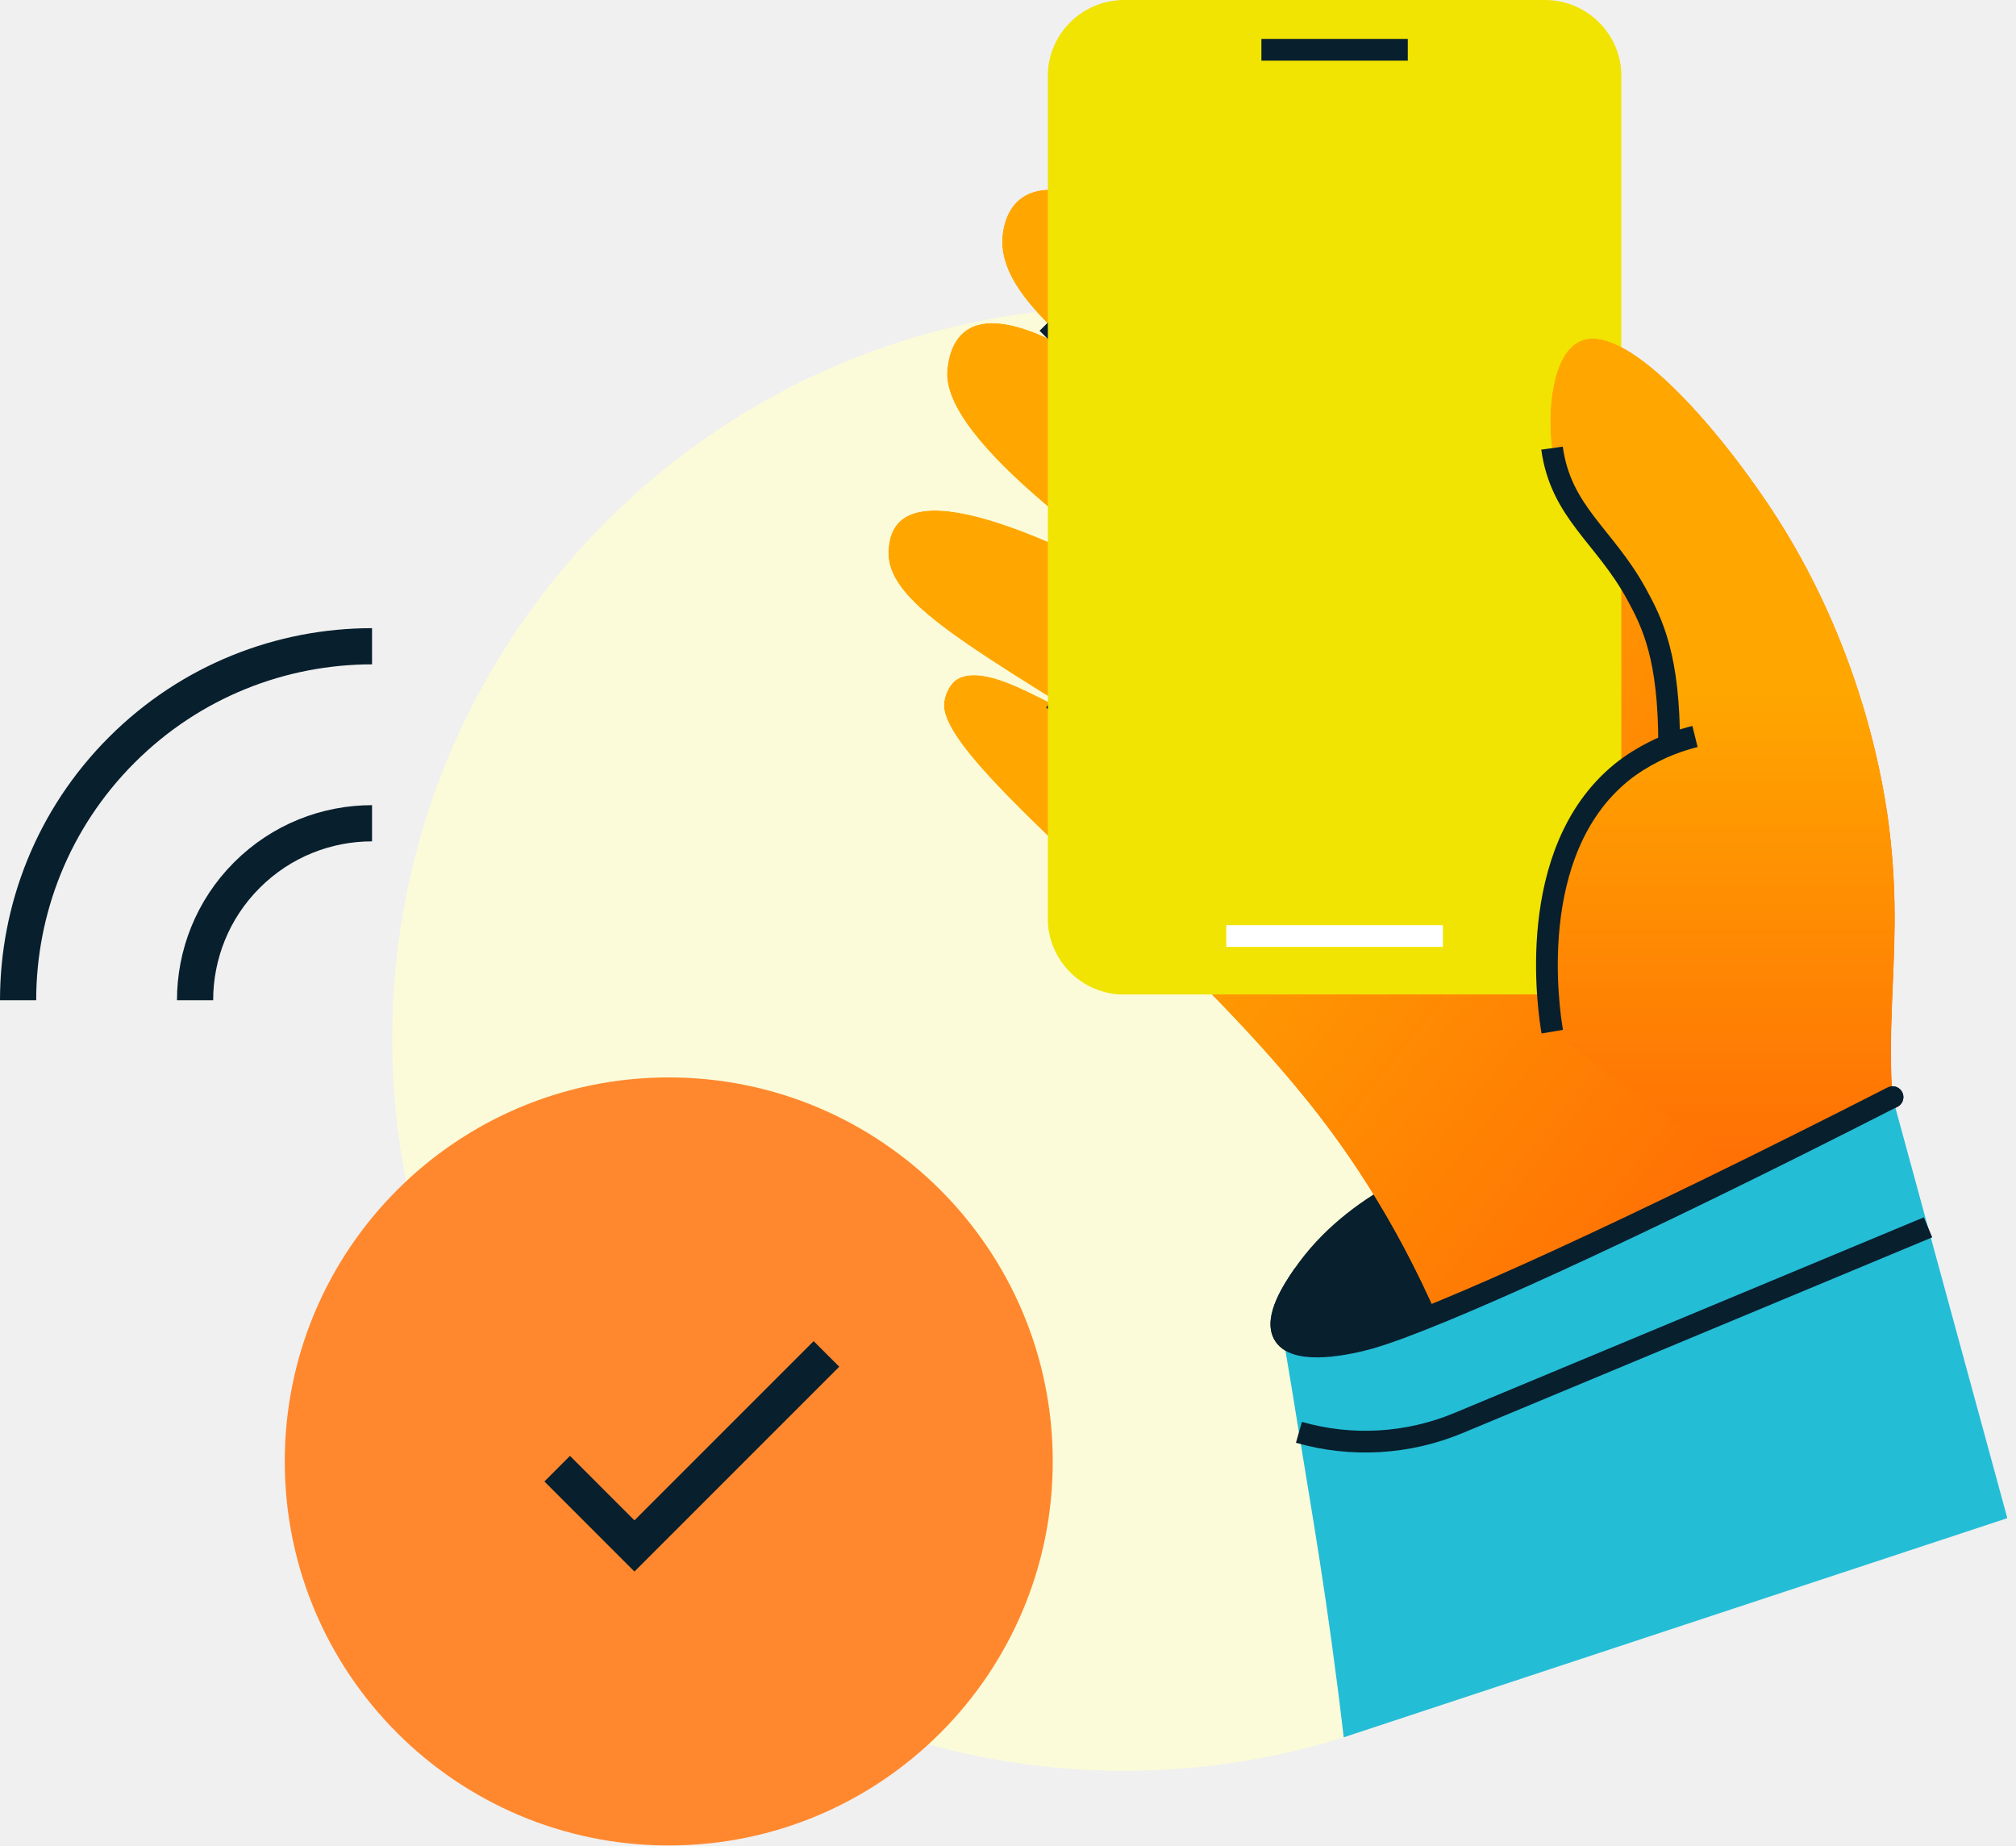
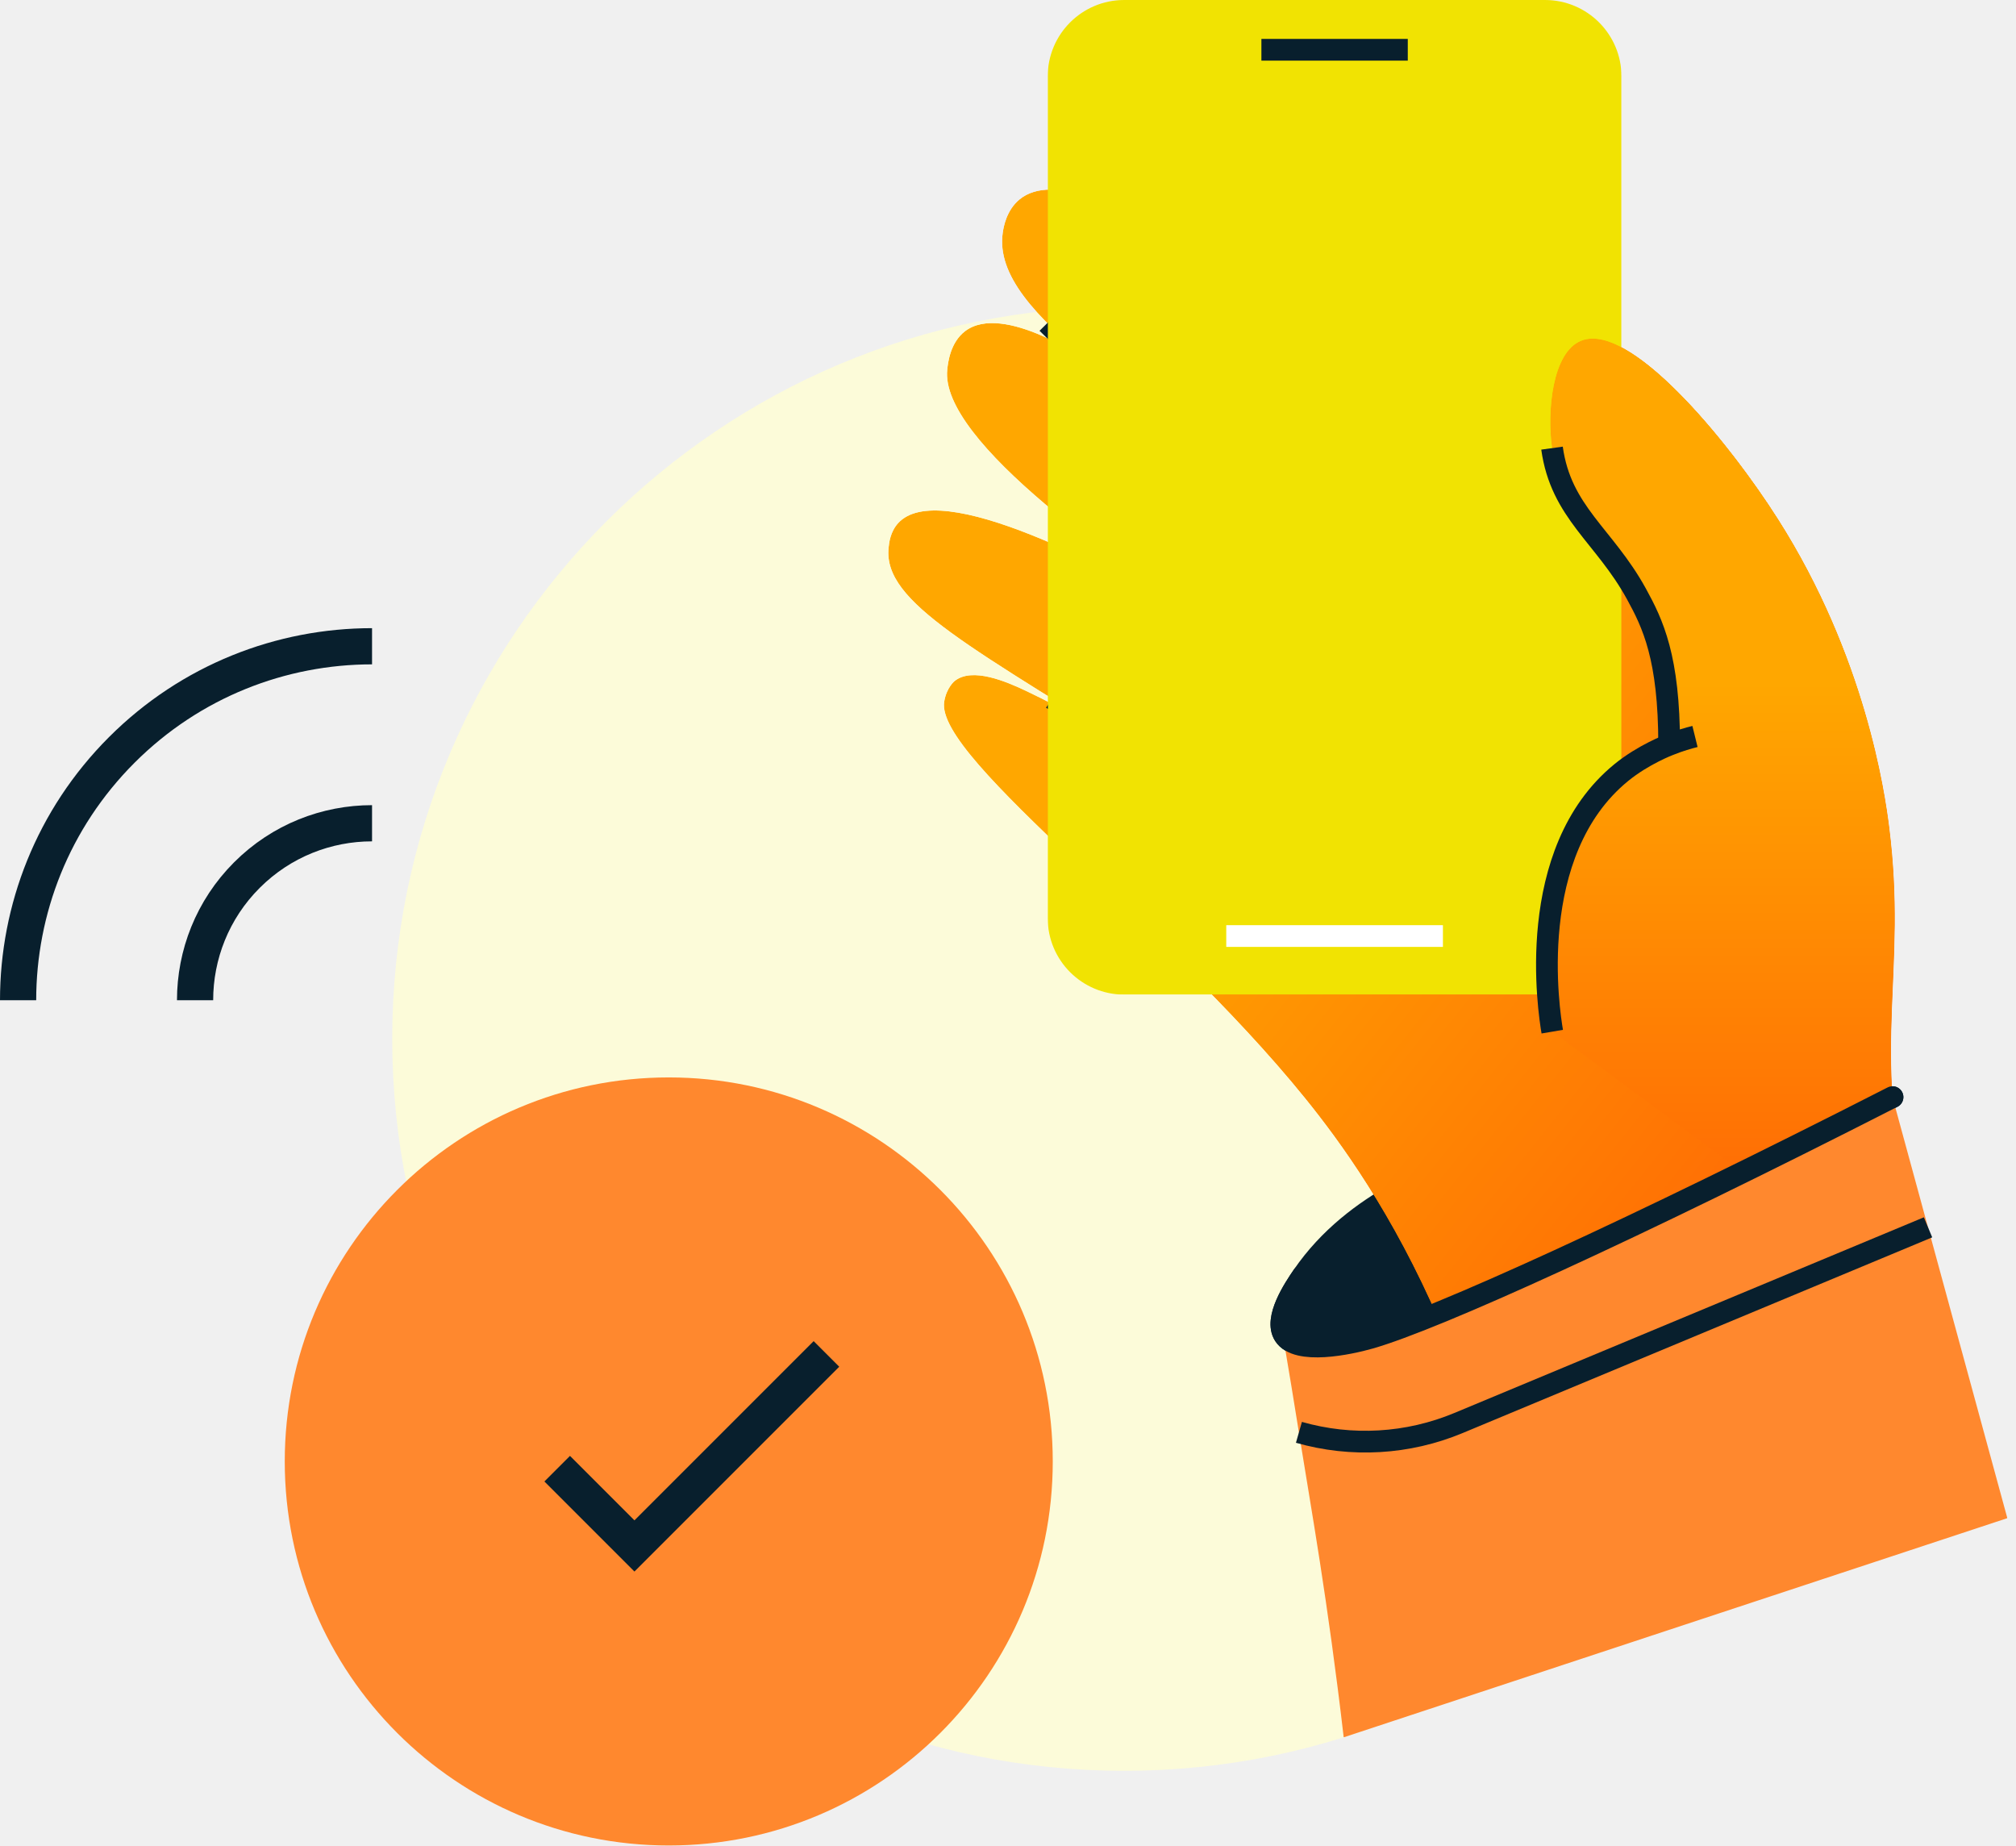
<svg xmlns="http://www.w3.org/2000/svg" width="189" height="173" viewBox="0 0 189 173" fill="none">
  <path fill-rule="evenodd" clip-rule="evenodd" d="M36.772 97.379C36.772 135.277 67.495 166 105.394 166C143.292 166 174.015 135.277 174.015 97.379C174.015 59.48 143.292 28.757 105.394 28.757C67.495 28.757 36.772 59.48 36.772 97.379Z" fill="#FCFBD9" />
  <path fill-rule="evenodd" clip-rule="evenodd" d="M98.696 137C98.696 156.882 82.579 173 62.696 173C42.815 173 26.696 156.882 26.696 137C26.696 117.118 42.815 101 62.696 101C82.579 101 98.696 117.118 98.696 137Z" fill="#FF882E" />
-   <path fill-rule="evenodd" clip-rule="evenodd" d="M77.479 126.921L59.479 144.921L52.236 137.677" fill="#FF882E" />
  <path d="M77.479 126.921L59.479 144.921L52.236 137.677" stroke="#081F2D" stroke-width="3.393" />
  <path d="M1.697 93.764C1.697 85.272 4.936 76.78 11.415 70.301C17.895 63.822 26.387 60.582 34.879 60.582" stroke="#081F2D" stroke-width="3.393" />
  <path d="M18.288 93.765C18.288 89.519 19.908 85.273 23.147 82.033C26.387 78.794 30.633 77.174 34.879 77.174" stroke="#081F2D" stroke-width="3.393" />
  <path fill-rule="evenodd" clip-rule="evenodd" d="M138.142 108.853C135.432 109.701 127.018 112.462 122.142 119.586C121.327 120.777 119.422 123.62 120.402 125.155C121.604 127.038 126.501 125.983 128.416 125.437C134.575 123.68 153.016 115.296 177.424 102.847C168.766 103.127 153.021 104.196 138.142 108.853Z" fill="#081F2D" />
  <path fill-rule="evenodd" clip-rule="evenodd" d="M138.142 108.853C135.432 109.701 127.018 112.462 122.142 119.586C121.327 120.777 119.422 123.62 120.402 125.155C121.604 127.038 126.501 125.983 128.416 125.437C134.575 123.68 153.016 115.296 177.424 102.847C168.766 103.127 153.021 104.196 138.142 108.853Z" stroke="#081F2D" stroke-width="2.036" stroke-linecap="round" stroke-linejoin="round" />
-   <mask id="mask0_596_16765" style="mask-type:luminance" maskUnits="userSpaceOnUse" x="83" y="17" width="99" height="111">
-     <path fill-rule="evenodd" clip-rule="evenodd" d="M95.592 18.686C94.337 19.712 94.078 21.318 94.007 21.813C93.44 25.751 96.947 29.595 102.627 34.271C101.86 33.726 94.05 28.339 90.478 31.044C89.087 32.105 88.871 33.998 88.807 34.636C88.061 41.306 104.951 53.133 116.061 60.183C103.273 52.559 88.04 44.857 84.21 49.031C83.464 49.841 83.349 50.888 83.306 51.347C82.761 56.511 91.016 60.621 108.917 71.902C104.786 69.356 100.024 66.573 96.208 64.773C94.329 63.884 91.145 62.514 89.495 63.841C89.495 63.841 88.735 64.45 88.52 65.77C87.624 71.199 110.445 87.487 123.641 104.585C127.306 109.326 132.362 116.899 136.537 127.815L181.77 123.526C180.989 121.26 179.906 117.832 178.973 113.572C175.438 97.442 178.837 91.324 177.116 77.532C176.7 74.219 174.878 61.524 166.688 48.651C161.861 41.062 152.695 30.068 148.198 31.954C145.523 33.08 145.021 38.524 145.501 42.009C145.817 44.276 146.585 45.997 147.582 47.546C141.535 42.92 120.629 27.091 107.648 20.672C103.933 18.839 100.86 17.767 98.555 17.768C97.353 17.768 96.359 18.059 95.592 18.686Z" fill="white" />
+   <mask id="mask0_620_56029" style="mask-type:luminance" maskUnits="userSpaceOnUse" x="83" y="17" width="99" height="111">
+     <path fill-rule="evenodd" clip-rule="evenodd" d="M95.592 18.686C94.337 19.712 94.078 21.318 94.007 21.813C93.44 25.751 96.947 29.595 102.627 34.271C101.86 33.726 94.049 28.339 90.478 31.044C89.087 32.105 88.871 33.998 88.807 34.636C88.061 41.306 104.951 53.133 116.06 60.183C103.273 52.559 88.039 44.857 84.209 49.031C83.464 49.841 83.349 50.888 83.306 51.347C82.761 56.511 91.016 60.621 108.917 71.902C104.786 69.356 100.024 66.573 96.208 64.773C94.329 63.884 91.145 62.514 89.495 63.841C89.495 63.841 88.735 64.45 88.52 65.77C87.624 71.199 110.445 87.487 123.641 104.585C127.306 109.326 132.362 116.899 136.536 127.815L181.77 123.526C180.989 121.26 179.906 117.832 178.973 113.572C175.437 97.442 178.837 91.324 177.116 77.532C176.7 74.219 174.878 61.524 166.688 48.651C161.861 41.062 152.695 30.068 148.198 31.954C145.523 33.08 145.021 38.524 145.501 42.009C145.817 44.276 146.584 45.997 147.581 47.546C141.535 42.92 120.629 27.091 107.648 20.672C103.933 18.839 100.86 17.767 98.555 17.768C97.352 17.768 96.359 18.059 95.592 18.686Z" fill="white" />
  </mask>
-   <g mask="url(#mask0_596_16765)">
-     <path fill-rule="evenodd" clip-rule="evenodd" d="M95.592 18.686C94.337 19.712 94.078 21.318 94.007 21.813C93.44 25.751 96.947 29.595 102.627 34.271C101.86 33.726 94.05 28.339 90.478 31.044C89.087 32.105 88.871 33.998 88.807 34.636C88.061 41.306 104.951 53.133 116.061 60.183C103.273 52.559 88.04 44.857 84.21 49.031C83.464 49.841 83.349 50.888 83.306 51.347C82.761 56.511 91.016 60.621 108.917 71.902C104.786 69.356 100.024 66.573 96.208 64.773C94.329 63.884 91.145 62.514 89.495 63.841C89.495 63.841 88.735 64.45 88.52 65.77C87.624 71.199 110.445 87.487 123.641 104.585C127.306 109.326 132.362 116.899 136.537 127.815L181.77 123.526C180.989 121.26 179.906 117.832 178.973 113.572C175.438 97.442 178.837 91.324 177.116 77.532C176.7 74.219 174.878 61.524 166.688 48.651C161.861 41.062 152.695 30.068 148.198 31.954C145.523 33.08 145.021 38.524 145.501 42.009C145.817 44.276 146.585 45.997 147.582 47.546C141.535 42.92 120.629 27.091 107.648 20.672C103.933 18.839 100.86 17.767 98.555 17.768C97.353 17.768 96.359 18.059 95.592 18.686Z" fill="url(#paint0_linear_596_16765)" />
+   <g mask="url(#mask0_620_56029)">
+     <path fill-rule="evenodd" clip-rule="evenodd" d="M95.592 18.686C94.337 19.712 94.078 21.318 94.007 21.813C93.44 25.751 96.947 29.595 102.627 34.271C101.86 33.726 94.049 28.339 90.478 31.044C89.087 32.105 88.871 33.998 88.807 34.636C88.061 41.306 104.951 53.133 116.06 60.183C103.273 52.559 88.039 44.857 84.209 49.031C83.464 49.841 83.349 50.888 83.306 51.347C82.761 56.511 91.016 60.621 108.917 71.902C104.786 69.356 100.024 66.573 96.208 64.773C94.329 63.884 91.145 62.514 89.495 63.841C89.495 63.841 88.735 64.45 88.52 65.77C87.624 71.199 110.445 87.487 123.641 104.585C127.306 109.326 132.362 116.899 136.536 127.815L181.77 123.526C180.989 121.26 179.906 117.832 178.973 113.572C175.437 97.442 178.837 91.324 177.116 77.532C176.7 74.219 174.878 61.524 166.688 48.651C161.861 41.062 152.695 30.068 148.198 31.954C145.523 33.08 145.021 38.524 145.501 42.009C145.817 44.276 146.584 45.997 147.581 47.546C141.535 42.92 120.629 27.091 107.648 20.672C103.933 18.839 100.86 17.767 98.555 17.768C97.352 17.768 96.359 18.059 95.592 18.686Z" fill="url(#paint0_linear_620_56029)" />
  </g>
  <path d="M98.609 65.484C101.596 67.343 105.03 69.455 108.919 71.905C112.822 74.364 115.913 76.364 117.595 77.457" stroke="#081F2D" stroke-width="2.036" />
  <path d="M105.52 53.098C112.561 58.163 119.921 62.623 123.409 64.698" stroke="#081F2D" stroke-width="2.036" />
  <path d="M98.182 30.292C100.094 32.226 102.571 34.273 105.433 36.52C110.69 40.645 117.86 45.919 126.888 51.581" stroke="#081F2D" stroke-width="2.036" />
-   <mask id="mask1_596_16765" style="mask-type:luminance" maskUnits="userSpaceOnUse" x="98" y="0" width="55" height="94">
+   <mask id="mask1_620_56029" style="mask-type:luminance" maskUnits="userSpaceOnUse" x="98" y="0" width="55" height="94">
    <path fill-rule="evenodd" clip-rule="evenodd" d="M98.223 0H152.013V93.236H98.223V0Z" fill="white" />
  </mask>
-   <g mask="url(#mask1_596_16765)">
+   <g mask="url(#mask1_620_56029)">
    <path fill-rule="evenodd" clip-rule="evenodd" d="M144.841 93.236H105.394C101.433 93.236 98.223 90.025 98.223 86.064V7.172C98.223 3.211 101.433 0 105.394 0H144.841C148.802 0 152.013 3.211 152.013 7.172V86.064C152.013 90.025 148.802 93.236 144.841 93.236Z" fill="#F1E302" />
  </g>
  <path d="M118.256 4.666H131.98" stroke="#081F2D" stroke-width="2.036" />
  <path d="M114.962 87.746H135.274" stroke="white" stroke-width="2.036" />
-   <mask id="mask2_596_16765" style="mask-type:luminance" maskUnits="userSpaceOnUse" x="145" y="31" width="37" height="93">
+   <mask id="mask2_620_56029" style="mask-type:luminance" maskUnits="userSpaceOnUse" x="145" y="31" width="37" height="93">
    <path fill-rule="evenodd" clip-rule="evenodd" d="M148.198 31.953C145.523 33.079 145.021 38.523 145.501 42.008C146.341 48.04 150.392 50.177 153.405 55.657C155.119 58.769 156.675 63.288 156.482 69.822C156.482 69.822 154.079 70.718 151.992 72.425C142.862 79.884 145.207 94.859 145.523 96.709L181.77 123.525C180.989 121.259 179.913 117.831 178.973 113.571C175.444 97.441 178.837 91.323 177.115 77.532C176.7 74.218 174.878 61.523 166.687 48.65C162.232 41.646 154.08 31.739 149.315 31.739C148.918 31.739 148.544 31.808 148.198 31.953Z" fill="white" />
  </mask>
-   <g mask="url(#mask2_596_16765)">
-     <path fill-rule="evenodd" clip-rule="evenodd" d="M148.198 31.953C145.523 33.079 145.021 38.523 145.501 42.008C146.341 48.04 150.392 50.177 153.405 55.657C155.119 58.769 156.675 63.288 156.482 69.822C156.482 69.822 154.079 70.718 151.992 72.425C142.862 79.884 145.207 94.859 145.523 96.709L181.77 123.525C180.989 121.259 179.913 117.831 178.973 113.571C175.444 97.441 178.837 91.323 177.115 77.532C176.7 74.218 174.878 61.523 166.687 48.65C162.232 41.646 154.08 31.739 149.315 31.739C148.918 31.739 148.544 31.808 148.198 31.953Z" fill="url(#paint1_linear_596_16765)" />
+   <g mask="url(#mask2_620_56029)">
+     <path fill-rule="evenodd" clip-rule="evenodd" d="M148.198 31.953C145.523 33.079 145.021 38.523 145.501 42.008C146.341 48.04 150.392 50.177 153.405 55.657C155.119 58.769 156.675 63.288 156.482 69.822C156.482 69.822 154.079 70.718 151.992 72.425C142.862 79.884 145.207 94.859 145.523 96.709L181.77 123.525C180.989 121.259 179.913 117.831 178.973 113.571C175.444 97.441 178.837 91.323 177.115 77.532C176.7 74.218 174.878 61.523 166.687 48.65C162.232 41.646 154.08 31.739 149.315 31.739C148.918 31.739 148.544 31.808 148.198 31.953Z" fill="url(#paint1_linear_620_56029)" />
  </g>
  <path d="M156.483 69.822C156.483 61.65 154.956 58.473 153.406 55.657C150.394 50.178 146.341 48.041 145.502 42.009" stroke="#081F2D" stroke-width="2.036" />
  <path d="M145.524 96.71C145.208 94.86 142.863 79.884 151.993 72.425C154.073 70.726 156.482 69.822 156.482 69.822C157.468 69.425 158.317 69.185 158.906 69.04" stroke="#081F2D" stroke-width="2.036" />
-   <mask id="mask3_596_16765" style="mask-type:luminance" maskUnits="userSpaceOnUse" x="120" y="102" width="69" height="61">
-     <path fill-rule="evenodd" clip-rule="evenodd" d="M120.183 102.849H188.188V162.86H120.183V102.849Z" fill="white" />
+   <mask id="mask3_620_56029" style="mask-type:luminance" maskUnits="userSpaceOnUse" x="120" y="102" width="69" height="61">
+     <path fill-rule="evenodd" clip-rule="evenodd" d="M120.184 102.849H188.188V162.86H120.184V102.849Z" fill="white" />
  </mask>
-   <g mask="url(#mask3_596_16765)">
-     <path fill-rule="evenodd" clip-rule="evenodd" d="M188.188 142.316L125.972 162.86C124.475 150 122.871 141.133 121.931 135.257C121.363 131.697 120.78 128.163 120.183 124.655C120.192 124.68 120.216 124.753 120.247 124.829C120.267 124.894 120.296 124.953 120.324 125.013C120.347 125.064 120.377 125.117 120.404 125.154C121.602 127.034 126.497 125.983 128.416 125.436C134.574 123.68 153.013 115.297 177.423 102.849L188.188 142.316Z" fill="#24BDD6" />
+   <g mask="url(#mask3_620_56029)">
+     <path fill-rule="evenodd" clip-rule="evenodd" d="M188.188 142.316L125.972 162.86C124.475 150 122.871 141.133 121.931 135.257C121.363 131.697 120.781 128.163 120.184 124.655C120.192 124.68 120.216 124.753 120.248 124.829C120.267 124.894 120.296 124.953 120.324 125.013C120.347 125.064 120.377 125.117 120.404 125.154C121.602 127.034 126.497 125.983 128.416 125.436C134.574 123.68 153.013 115.297 177.423 102.849L188.188 142.316Z" fill="#FF882E" />
  </g>
  <path d="M121.774 134.271V134.271C126.714 135.683 131.987 135.375 136.729 133.399L180.753 115.053" stroke="#081F2D" stroke-width="2.036" />
  <path d="M122.142 119.585C121.327 120.776 119.422 123.62 120.401 125.154C121.604 127.037 126.5 125.982 128.416 125.436C134.575 123.679 153.016 115.295 177.424 102.846" stroke="#081F2D" stroke-width="2.036" stroke-linecap="round" stroke-linejoin="round" />
  <defs>
-     <linearGradient id="paint0_linear_596_16765" x1="221.452" y1="86.735" x2="145.046" y2="25.535" gradientUnits="userSpaceOnUse">
+     <linearGradient id="paint0_linear_620_56029" x1="221.452" y1="86.735" x2="145.046" y2="25.535" gradientUnits="userSpaceOnUse">
      <stop stop-color="#FF5607" />
      <stop offset="1" stop-color="#FFA700" />
    </linearGradient>
-     <linearGradient id="paint1_linear_596_16765" x1="176.57" y1="129.833" x2="176.57" y2="64.022" gradientUnits="userSpaceOnUse">
+     <linearGradient id="paint1_linear_620_56029" x1="176.57" y1="129.833" x2="176.57" y2="64.022" gradientUnits="userSpaceOnUse">
      <stop stop-color="#FF5607" />
      <stop offset="1" stop-color="#FFA700" />
    </linearGradient>
  </defs>
</svg>
